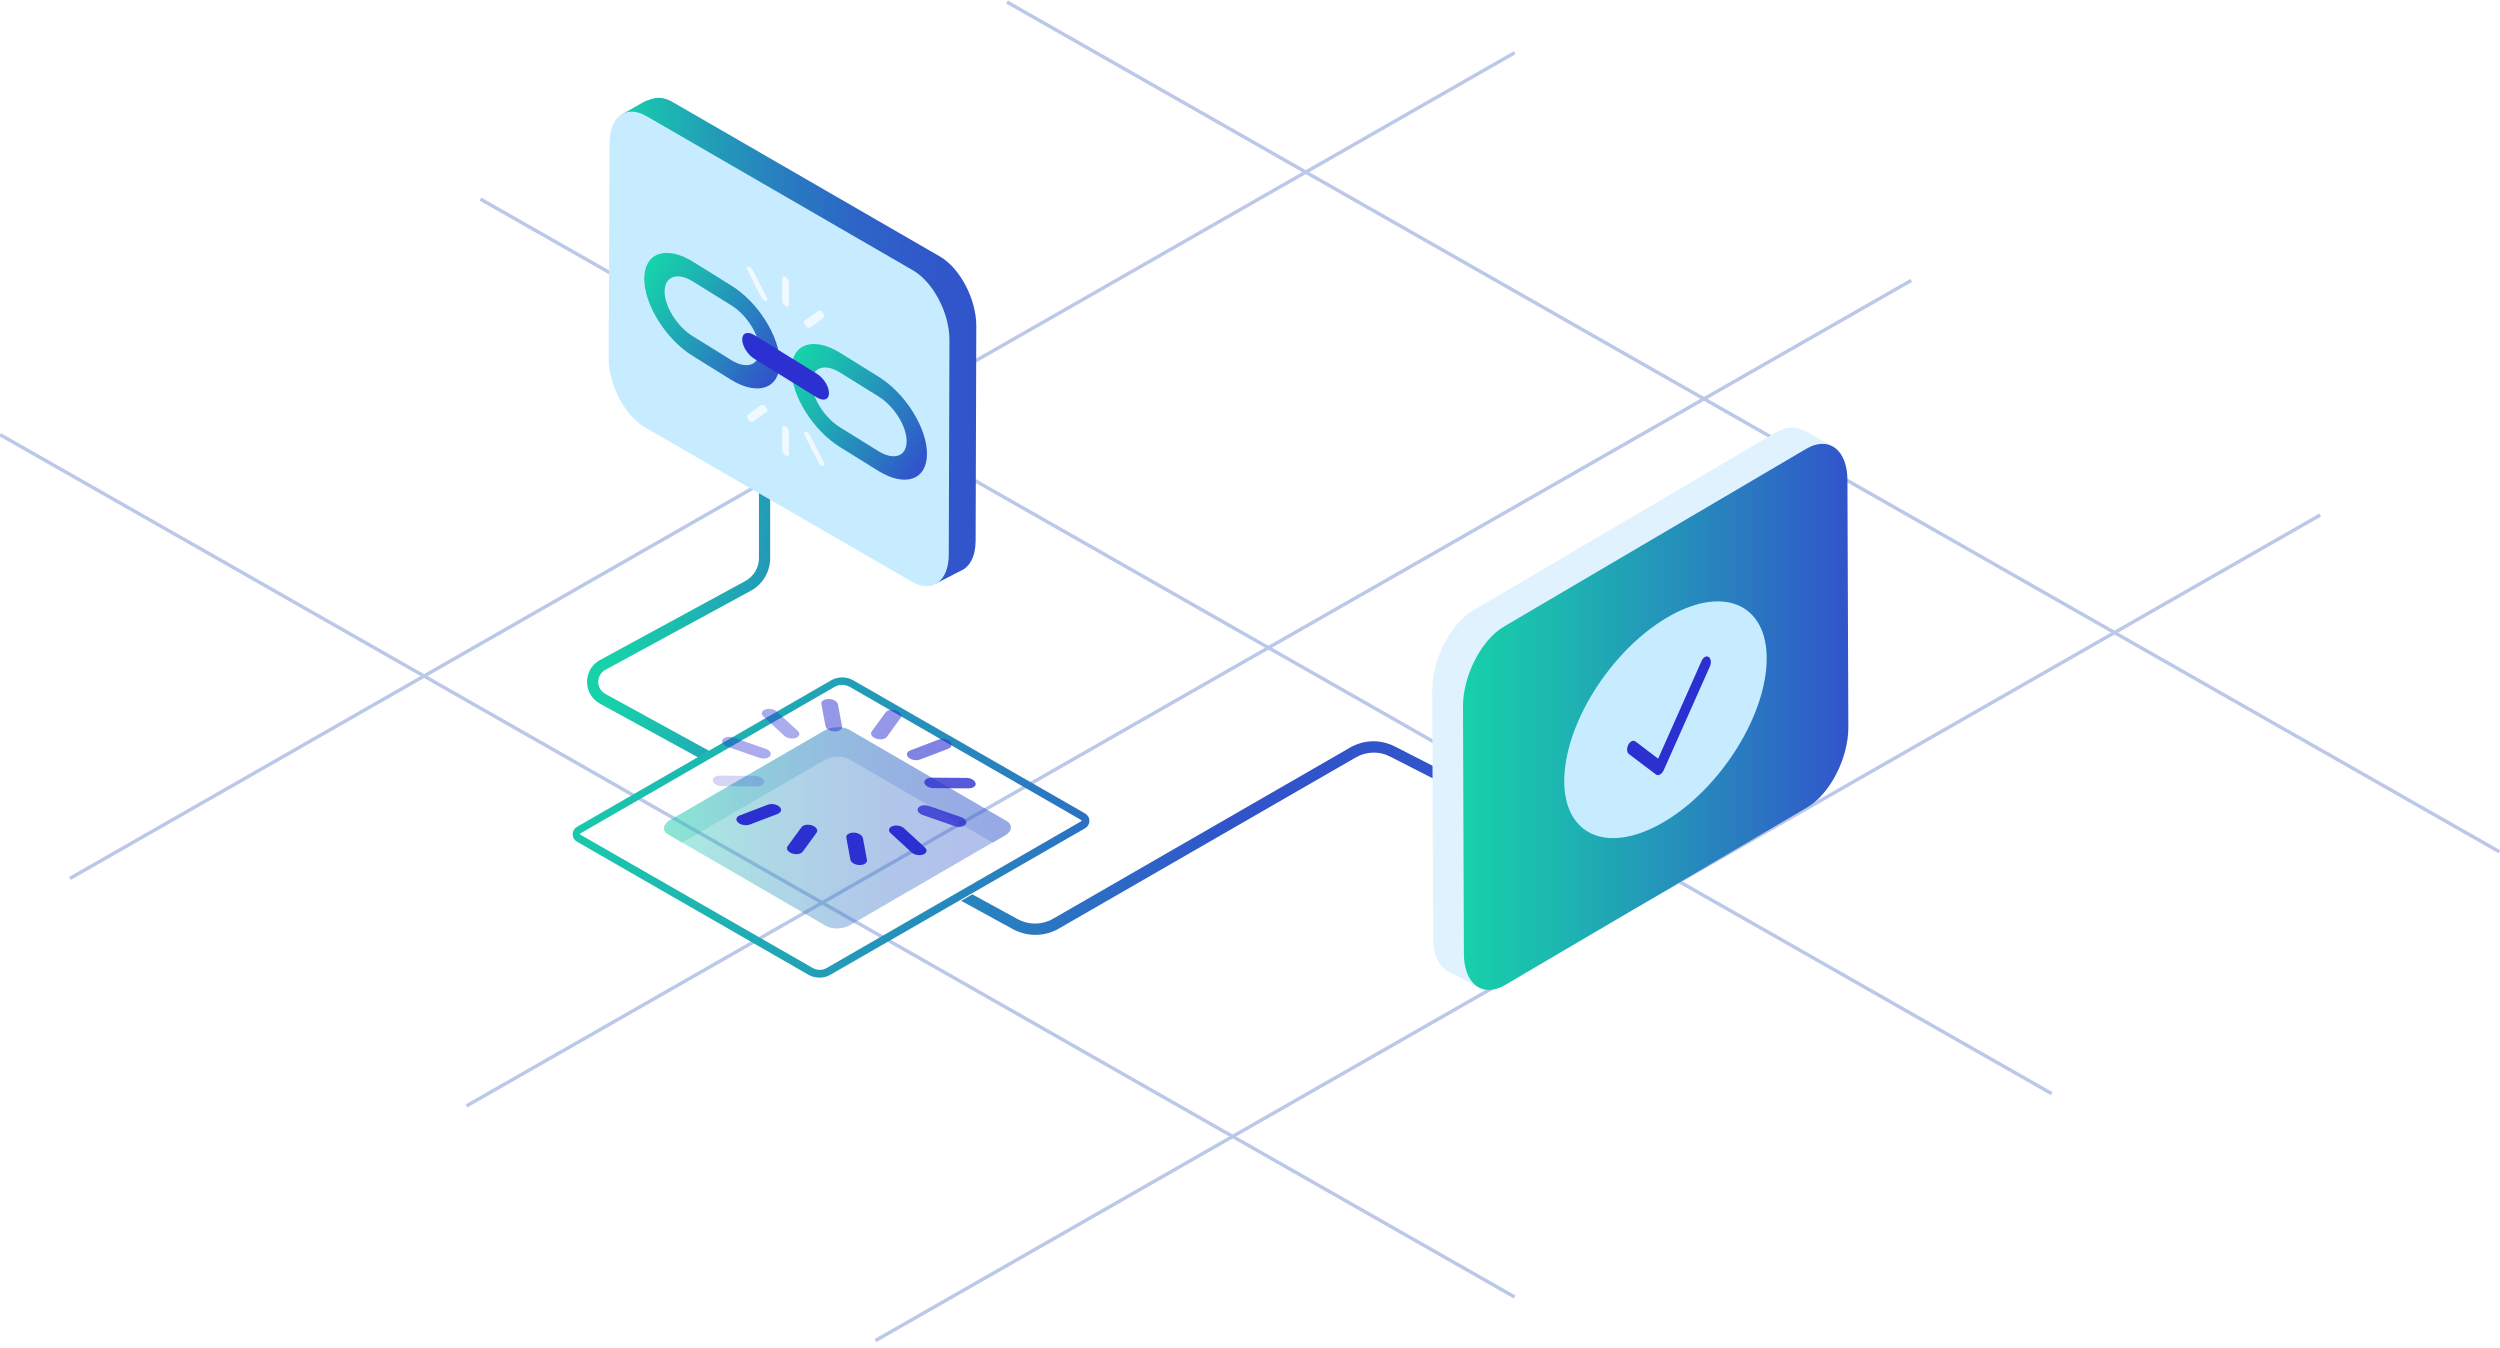
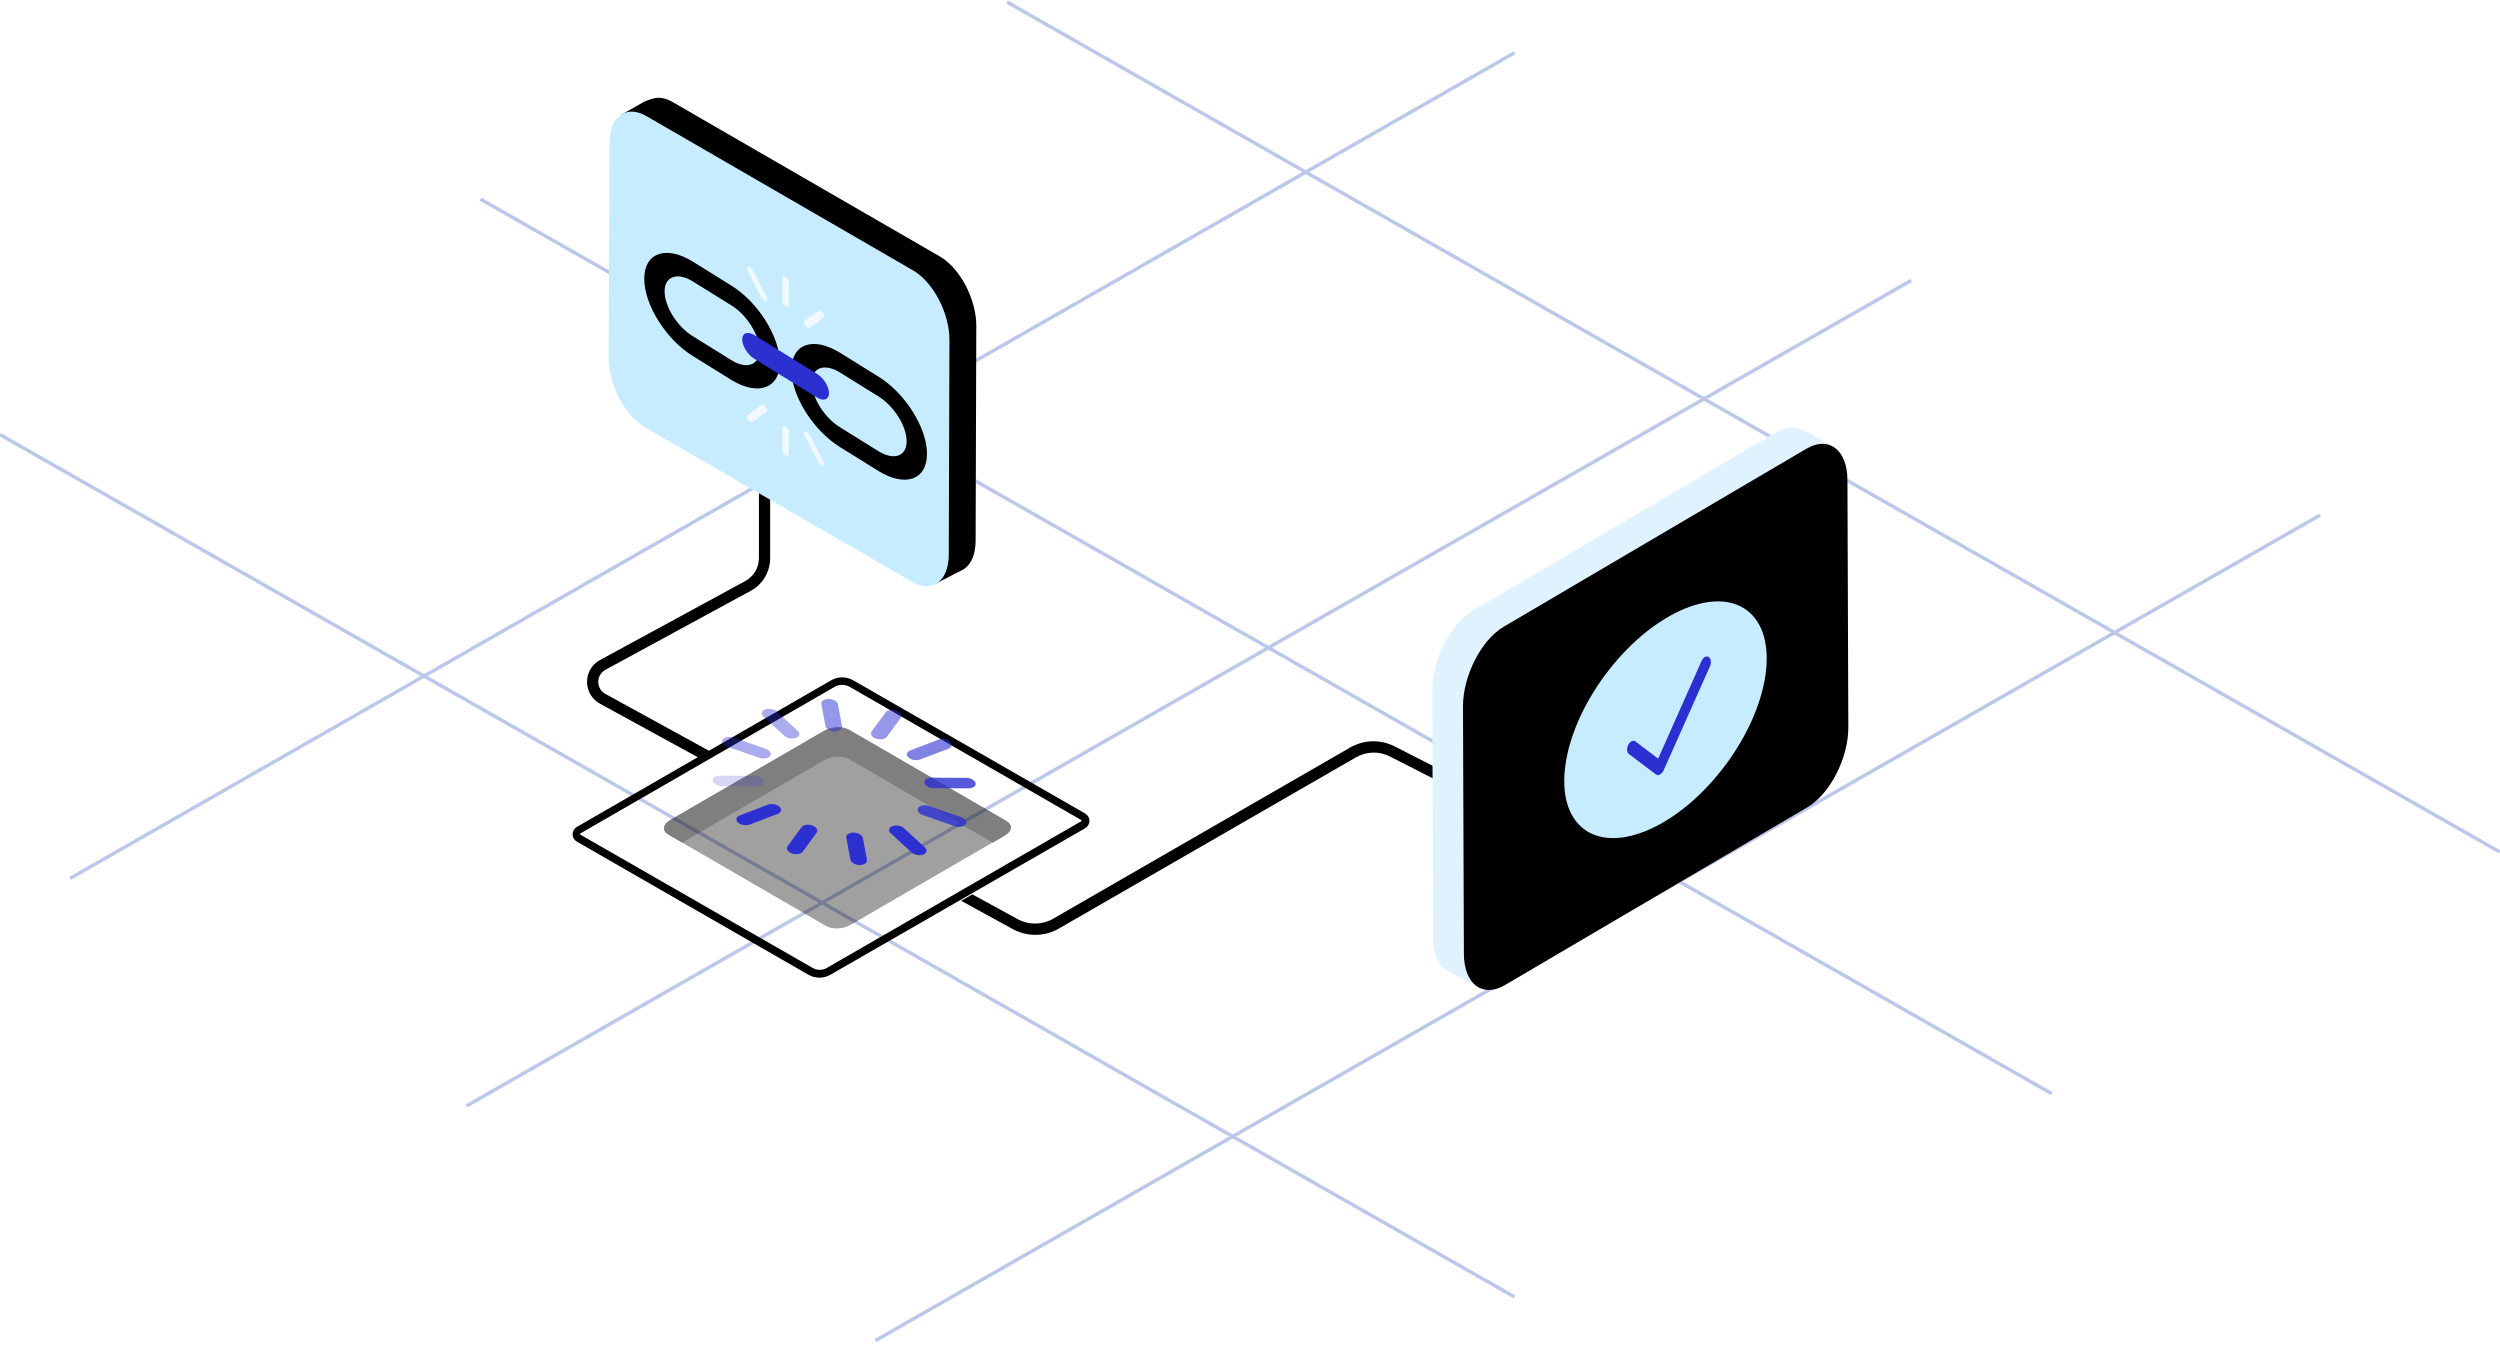
<svg xmlns="http://www.w3.org/2000/svg" width="358px" height="193px" viewBox="0 0 358 193" version="1.1">
  <defs>
    <linearGradient x1="-9.077%" y1="46.455%" x2="126.688%" y2="54.543%" id="linearGradient-1">
-       <stop stop-color="#17D1AA" offset="0%" />
-       <stop stop-color="#1CB9B0" offset="22.74%" />
-       <stop stop-color="#297DC0" offset="70.39%" />
-       <stop stop-color="#3154CB" offset="100%" />
+       <stop stopColor="#17D1AA" offset="0%" />
+       <stop stopColor="#1CB9B0" offset="22.74%" />
+       <stop stopColor="#297DC0" offset="70.39%" />
+       <stop stopColor="#3154CB" offset="100%" />
    </linearGradient>
    <linearGradient x1="0.009%" y1="49.996%" x2="99.978%" y2="49.996%" id="linearGradient-2">
-       <stop stop-color="#17D1AA" offset="0%" />
-       <stop stop-color="#1AC2AE" offset="6.594%" />
-       <stop stop-color="#229BB8" offset="26.51%" />
-       <stop stop-color="#297CC0" offset="46.16%" />
-       <stop stop-color="#2D66C6" offset="65.25%" />
-       <stop stop-color="#3059CA" offset="83.49%" />
-       <stop stop-color="#3154CB" offset="100%" />
+       <stop stopColor="#17D1AA" offset="0%" />
+       <stop stopColor="#1AC2AE" offset="6.594%" />
+       <stop stopColor="#229BB8" offset="26.51%" />
+       <stop stopColor="#297CC0" offset="46.16%" />
+       <stop stopColor="#2D66C6" offset="65.25%" />
+       <stop stopColor="#3059CA" offset="83.49%" />
+       <stop stopColor="#3154CB" offset="100%" />
    </linearGradient>
    <linearGradient x1="0.009%" y1="49.885%" x2="99.978%" y2="49.885%" id="linearGradient-3">
-       <stop stop-color="#17D1AA" offset="0%" />
-       <stop stop-color="#1AC2AE" offset="6.594%" />
-       <stop stop-color="#229BB8" offset="26.51%" />
-       <stop stop-color="#297CC0" offset="46.16%" />
-       <stop stop-color="#2D66C6" offset="65.25%" />
-       <stop stop-color="#3059CA" offset="83.49%" />
-       <stop stop-color="#3154CB" offset="100%" />
+       <stop stopColor="#17D1AA" offset="0%" />
+       <stop stopColor="#1AC2AE" offset="6.594%" />
+       <stop stopColor="#229BB8" offset="26.51%" />
+       <stop stopColor="#297CC0" offset="46.16%" />
+       <stop stopColor="#2D66C6" offset="65.25%" />
+       <stop stopColor="#3059CA" offset="83.49%" />
+       <stop stopColor="#3154CB" offset="100%" />
    </linearGradient>
    <linearGradient x1="18.343%" y1="43.004%" x2="180.165%" y2="68.405%" id="linearGradient-4">
-       <stop stop-color="#17D1AA" offset="0%" />
-       <stop stop-color="#1CB9B0" offset="22.74%" />
-       <stop stop-color="#297DC0" offset="70.39%" />
-       <stop stop-color="#3154CB" offset="100%" />
+       <stop stopColor="#17D1AA" offset="0%" />
+       <stop stopColor="#1CB9B0" offset="22.74%" />
+       <stop stopColor="#297DC0" offset="70.39%" />
+       <stop stopColor="#3154CB" offset="100%" />
    </linearGradient>
    <linearGradient x1="-70.333%" y1="46.543%" x2="42.74%" y2="50.121%" id="linearGradient-5">
-       <stop stop-color="#17D1AA" offset="0%" />
-       <stop stop-color="#1CB9B0" offset="22.74%" />
-       <stop stop-color="#297DC0" offset="70.39%" />
-       <stop stop-color="#3154CB" offset="100%" />
+       <stop stopColor="#17D1AA" offset="0%" />
+       <stop stopColor="#1CB9B0" offset="22.74%" />
+       <stop stopColor="#297DC0" offset="70.39%" />
+       <stop stopColor="#3154CB" offset="100%" />
    </linearGradient>
    <linearGradient x1="0.029%" y1="50.018%" x2="99.978%" y2="50.018%" id="linearGradient-6">
-       <stop stop-color="#17D1AA" offset="0%" />
-       <stop stop-color="#1CB9B0" offset="22.74%" />
-       <stop stop-color="#297DC0" offset="70.39%" />
-       <stop stop-color="#3154CB" offset="100%" />
+       <stop stopColor="#17D1AA" offset="0%" />
+       <stop stopColor="#1CB9B0" offset="22.74%" />
+       <stop stopColor="#297DC0" offset="70.39%" />
+       <stop stopColor="#3154CB" offset="100%" />
    </linearGradient>
    <linearGradient x1="0.002%" y1="49.997%" x2="100.031%" y2="49.997%" id="linearGradient-7">
-       <stop stop-color="#17D1AA" offset="0%" />
-       <stop stop-color="#1AC2AE" offset="6.594%" />
-       <stop stop-color="#229BB8" offset="26.51%" />
-       <stop stop-color="#297CC0" offset="46.16%" />
-       <stop stop-color="#2D66C6" offset="65.25%" />
-       <stop stop-color="#3059CA" offset="83.49%" />
-       <stop stop-color="#3154CB" offset="100%" />
+       <stop stopColor="#17D1AA" offset="0%" />
+       <stop stopColor="#1AC2AE" offset="6.594%" />
+       <stop stopColor="#229BB8" offset="26.51%" />
+       <stop stopColor="#297CC0" offset="46.16%" />
+       <stop stopColor="#2D66C6" offset="65.25%" />
+       <stop stopColor="#3059CA" offset="83.49%" />
+       <stop stopColor="#3154CB" offset="100%" />
    </linearGradient>
    <linearGradient x1="0.028%" y1="19.081%" x2="99.912%" y2="80.94%" id="linearGradient-8">
-       <stop stop-color="#17D1AA" offset="0%" />
-       <stop stop-color="#1CB9B0" offset="22.74%" />
-       <stop stop-color="#297DC0" offset="70.39%" />
-       <stop stop-color="#3154CB" offset="100%" />
+       <stop stopColor="#17D1AA" offset="0%" />
+       <stop stopColor="#1CB9B0" offset="22.74%" />
+       <stop stopColor="#297DC0" offset="70.39%" />
+       <stop stopColor="#3154CB" offset="100%" />
    </linearGradient>
    <linearGradient x1="0.231%" y1="19.145%" x2="99.882%" y2="80.927%" id="linearGradient-9">
-       <stop stop-color="#17D1AA" offset="0%" />
-       <stop stop-color="#1CB9B0" offset="22.74%" />
-       <stop stop-color="#297DC0" offset="70.39%" />
-       <stop stop-color="#3154CB" offset="100%" />
+       <stop stopColor="#17D1AA" offset="0%" />
+       <stop stopColor="#1CB9B0" offset="22.74%" />
+       <stop stopColor="#297DC0" offset="70.39%" />
+       <stop stopColor="#3154CB" offset="100%" />
    </linearGradient>
  </defs>
  <g id="Design-1.7.1" stroke="none" stroke-width="1" fill="none" fill-rule="evenodd">
    <g id="about-url" transform="translate(-541, -292)">
      <g id="popup-" transform="translate(384, 200)">
        <g id="about-url.inline" transform="translate(157, 92)">
          <g id="Group" opacity="0.3" stroke="#1D45BA" stroke-width="0.5">
            <path d="M0,62.24 L216.893,185.728" id="Path" />
            <path d="M68.799,28.512 L293.805,156.608" id="Path" />
            <path d="M144.198,0.288 L357.936,121.984" id="Path" />
            <path d="M216.893,7.552 L10.012,125.792" id="Path" />
            <path d="M273.683,40.16 L66.803,158.368" id="Path" />
            <path d="M332.245,73.76 L125.364,191.968" id="Path" />
          </g>
          <path d="M117.368,140 C116.824,140 116.247,139.872 115.767,139.584 L82.608,120.523 C82.224,120.299 82,119.915 82,119.467 C82,119.02 82.224,118.636 82.608,118.412 L119,97.432 C119.992,96.856 121.208,96.856 122.201,97.432 L155.392,116.493 C155.776,116.717 156,117.101 156,117.549 C156,117.996 155.776,118.38 155.392,118.604 L118.968,139.552 C118.488,139.84 117.944,140 117.368,140 Z M120.568,98.071 C120.216,98.071 119.832,98.167 119.512,98.359 L83.12,119.34 C83.088,119.372 83.056,119.403 83.056,119.435 C83.056,119.467 83.088,119.499 83.12,119.531 L116.343,138.593 L116.343,138.593 C116.984,138.977 117.784,138.977 118.424,138.593 L154.816,117.612 C154.848,117.581 154.88,117.549 154.88,117.517 C154.88,117.485 154.848,117.453 154.816,117.421 L121.625,98.327 C121.304,98.167 120.952,98.071 120.568,98.071 Z" id="Shape" fill="url(#linearGradient-1)" fill-rule="nonzero" />
          <g id="Group" opacity="0.5" transform="translate(95, 104)">
            <path d="M23.269,28.581 L0.705,15.499 C-0.192,14.983 -0.096,14.049 0.962,13.437 L23.013,0.644 C24.071,0.032 25.673,-0.032 26.571,0.483 L49.135,13.566 C50.032,14.081 49.936,15.016 48.878,15.628 L26.827,28.42 C25.769,29.064 24.167,29.129 23.269,28.581 Z" id="Path" fill="url(#linearGradient-2)" opacity="0.66" />
            <path d="M23.269,28.581 L0.705,15.499 C-0.192,14.983 -0.096,14.049 0.962,13.437 L23.013,0.644 C24.071,0.032 25.673,-0.032 26.571,0.483 L49.135,13.566 C50.032,14.081 49.936,15.016 48.878,15.628 L26.827,28.42 C25.769,29.064 24.167,29.129 23.269,28.581 Z" id="Path" fill="url(#linearGradient-2)" opacity="0.25" />
            <path d="M0.705,15.499 L2.692,16.659 L23.013,4.866 C24.071,4.253 25.673,4.189 26.571,4.704 L47.147,16.659 L48.878,15.66 C49.936,15.048 50.032,14.113 49.135,13.598 L26.571,0.516 C25.673,-2.77555756e-17 24.071,0.064 23.013,0.677 L0.962,13.437 C-0.096,14.049 -0.192,14.983 0.705,15.499 Z" id="Path" fill="url(#linearGradient-3)" />
          </g>
          <g id="Group" transform="translate(84, 68)">
            <path d="M2.699,31.374 C2.057,31.023 1.671,30.386 1.671,29.652 C1.671,28.919 2.057,28.281 2.667,27.93 L23.491,16.612 C25.226,15.687 26.286,13.87 26.286,11.925 L26.286,0.032 L24.68,0.032 L24.68,11.925 C24.68,13.296 23.94,14.539 22.719,15.209 L1.896,26.528 C0.739,27.165 0.064,28.345 0.064,29.652 C0.064,30.959 0.771,32.139 1.928,32.777 L15.971,40.461 L17.578,39.536 L2.699,31.374 Z" id="Path" fill="url(#linearGradient-4)" />
            <path d="M115.75,38.899 C113.693,37.846 111.315,37.91 109.323,39.058 L66.776,63.577 C65.234,64.47 63.306,64.47 61.763,63.641 L55.24,60.07 L53.633,60.994 L61.024,65.043 C62.02,65.586 63.145,65.872 64.238,65.872 C65.394,65.872 66.583,65.586 67.612,64.98 L110.158,40.461 C111.669,39.6 113.5,39.536 115.043,40.333 L142.1,54.139 L142.839,52.736 L115.75,38.899 Z" id="Path" fill="url(#linearGradient-5)" />
          </g>
          <g id="_x36__29_" transform="translate(205, 61)">
            <g id="XMLID_315_">
              <path d="M57.606,3.033 L54.096,1 C53.84,0.807 52.851,0.484 52.532,0.387 L52.532,0.387 L52.532,0.387 C51.574,0.065 50.457,0.258 49.213,0.968 L5.968,26.398 C2.713,28.302 0.096,33.433 0.096,37.822 L0.223,73.223 C0.223,75.869 1.181,77.644 2.649,78.225 L6.67,80.355 L9.83,75.546 L49.372,52.279 C52.628,50.375 55.245,45.244 55.245,40.855 L55.117,6.712 L57.606,3.033 Z" id="XMLID_316_" fill="#E1F2FF" />
              <path d="M59.553,7.777 C59.553,3.388 56.872,1.355 53.617,3.292 L10.372,28.721 C7.117,30.625 4.5,35.756 4.5,40.145 L4.628,75.546 C4.628,79.935 7.309,81.968 10.564,80.032 L53.809,54.602 C57.064,52.698 59.681,47.567 59.681,43.178 L59.553,7.777 Z" id="Path" fill="url(#linearGradient-6)" />
            </g>
          </g>
          <ellipse id="Oval" fill="#C7ECFF" transform="translate(238.4958, 103.0677) rotate(-53.43261) translate(-238.4958, -103.0677) " cx="238.496" cy="103.068" rx="19.531" ry="10.763" />
          <path d="M237.672,110.93 C237.476,111.028 237.281,111.028 237.118,110.897 L233.272,107.986 C232.946,107.757 232.913,107.135 233.174,106.645 C233.435,106.154 233.891,105.925 234.217,106.187 L237.444,108.64 L243.67,94.639 C243.898,94.116 244.354,93.854 244.68,94.083 C245.006,94.28 245.104,94.868 244.876,95.392 L238.194,110.407 C238.063,110.603 237.9,110.832 237.672,110.93 C237.672,110.93 237.672,110.93 237.672,110.93 Z" id="Path" fill="#2C30D1" />
          <g id="_x36__28_" transform="translate(87, 14)">
            <g id="XMLID_313_">
              <path d="M2.004,2.408 L5.106,0.642 C5.332,0.482 6.205,0.193 6.463,0.128 L6.463,0.128 L6.463,0.128 C7.304,-0.128 8.305,0 9.372,0.642 L47.603,22.734 C50.479,24.404 52.806,28.835 52.806,32.656 L52.709,63.417 C52.709,65.697 51.837,67.239 50.544,67.752 L46.989,69.583 L44.21,65.408 L9.243,45.179 C6.366,43.509 4.04,39.078 4.04,35.257 L4.137,5.619 L2.004,2.408 Z" id="XMLID_314_" fill="url(#linearGradient-7)" />
              <path d="M0.291,6.518 C0.291,2.697 2.65,0.963 5.526,2.601 L43.757,24.725 C46.634,26.394 48.96,30.826 48.96,34.647 L48.863,65.408 C48.863,69.229 46.504,70.963 43.628,69.326 L5.365,47.202 C2.488,45.532 0.162,41.101 0.162,37.28 L0.291,6.518 Z" id="Path" fill="#C7ECFF" />
            </g>
          </g>
          <g id="Group" transform="translate(92, 36)">
            <path d="M19.667,15.94 C19.667,12.235 16.56,7.254 12.716,4.888 L7.207,1.463 C3.395,-0.903 0.256,0.187 0.256,3.923 C0.256,7.627 3.363,12.608 7.207,14.975 L12.716,18.399 C16.528,20.734 19.667,19.644 19.667,15.94 Z M3.171,5.728 C3.171,3.58 4.997,2.926 7.207,4.296 L12.716,7.721 C14.959,9.091 16.752,11.986 16.752,14.134 C16.752,16.313 14.927,16.936 12.716,15.566 L7.207,12.142 C4.965,10.772 3.171,7.876 3.171,5.728 Z" id="Shape" fill="url(#linearGradient-8)" fill-rule="nonzero" />
            <path d="M40.744,28.984 C40.744,32.72 37.637,33.809 33.793,31.443 L28.284,28.019 C24.472,25.653 21.333,20.703 21.333,16.967 C21.333,13.231 24.44,12.142 28.284,14.508 L33.793,17.932 C37.637,20.298 40.744,25.279 40.744,28.984 Z M24.248,18.773 C24.248,20.952 26.073,23.816 28.284,25.186 L33.793,28.61 C36.035,29.98 37.829,29.358 37.829,27.178 C37.829,24.999 36.003,22.135 33.793,20.765 L28.284,17.341 C26.073,15.971 24.248,16.625 24.248,18.773 Z" id="Shape" fill="url(#linearGradient-9)" fill-rule="nonzero" />
            <path d="M24.984,20.921 L16.016,15.379 C15.055,14.788 14.286,13.542 14.286,12.608 C14.286,11.675 15.055,11.394 16.016,11.986 L24.984,17.527 C25.945,18.119 26.714,19.364 26.714,20.298 C26.714,21.232 25.945,21.512 24.984,20.921 Z" id="Path" fill="#2C30D1" />
            <path d="M20.5,7.845 C20.244,7.69 20.02,7.347 20.02,7.098 L20.02,3.829 C20.02,3.58 20.244,3.518 20.5,3.674 C20.756,3.829 20.98,4.172 20.98,4.421 L20.98,7.69 C20.98,7.939 20.756,8.001 20.5,7.845 Z" id="Path" fill="#F0F9FF" />
            <path d="M23.319,10.616 C23.095,10.336 23.062,10.025 23.223,9.931 L25.209,8.499 C25.369,8.375 25.657,8.53 25.849,8.81 C26.073,9.091 26.105,9.402 25.945,9.495 L23.959,10.927 C23.831,11.021 23.511,10.896 23.319,10.616 Z" id="Path" fill="#F0F9FF" />
            <path d="M17.681,7.129 C17.905,7.098 17.938,6.849 17.777,6.569 L15.791,2.677 C15.631,2.366 15.343,2.148 15.151,2.179 C14.927,2.21 14.895,2.459 15.055,2.74 L17.041,6.631 C17.169,6.911 17.489,7.129 17.681,7.129 Z" id="Path" fill="#F0F9FF" />
            <path d="M20.5,25.061 C20.756,25.217 20.98,25.559 20.98,25.808 L20.98,29.077 C20.98,29.326 20.756,29.389 20.5,29.233 C20.244,29.077 20.02,28.735 20.02,28.486 L20.02,25.217 C20.02,24.968 20.244,24.906 20.5,25.061 Z" id="Path" fill="#F0F9FF" />
            <path d="M17.681,22.291 C17.905,22.571 17.938,22.882 17.777,22.975 L15.791,24.408 C15.631,24.532 15.343,24.376 15.151,24.096 C14.927,23.816 14.895,23.505 15.055,23.411 L17.041,21.979 C17.169,21.886 17.489,22.042 17.681,22.291 Z" id="Path" fill="#F0F9FF" />
            <path d="M23.319,25.777 C23.095,25.808 23.062,26.058 23.223,26.338 L25.209,30.229 C25.369,30.541 25.657,30.758 25.849,30.727 C26.073,30.696 26.105,30.447 25.945,30.167 L23.959,26.275 C23.831,25.995 23.511,25.777 23.319,25.777 Z" id="Path" fill="#F0F9FF" />
          </g>
          <g id="Group" transform="translate(102, 100)" fill="#2C30D1">
            <path d="M7.568,1.6 C7.048,1.792 6.918,2.272 7.34,2.624 L10.328,5.376 C10.718,5.728 11.465,5.856 11.985,5.664 C12.504,5.472 12.634,4.992 12.212,4.64 L9.224,1.888 C8.834,1.536 8.087,1.408 7.568,1.6 Z" id="Path" opacity="0.4" />
            <path d="M25.788,18.304 C25.268,18.496 25.138,18.976 25.561,19.328 L28.549,22.08 C28.938,22.432 29.685,22.56 30.205,22.368 C30.725,22.176 30.855,21.696 30.432,21.344 L27.444,18.592 C27.055,18.24 26.308,18.112 25.788,18.304 Z" id="Path" />
            <path d="M32.381,5.92 L28.354,7.456 C27.834,7.648 27.704,8.128 28.094,8.48 C28.484,8.832 29.231,8.96 29.75,8.768 L33.778,7.232 C34.297,7.04 34.427,6.56 34.038,6.208 C33.68,5.824 32.933,5.696 32.381,5.92 Z" id="Path" opacity="0.6" />
            <path d="M9.614,15.52 C9.224,15.168 8.477,15.04 7.957,15.232 L3.93,16.768 C3.41,16.96 3.28,17.44 3.703,17.792 C4.092,18.144 4.839,18.272 5.359,18.08 L9.386,16.544 C9.906,16.32 10.003,15.872 9.614,15.52 Z" id="Path" />
            <path d="M23.45,5.76 C24.067,5.984 24.749,5.856 25.009,5.504 L26.99,2.784 C27.25,2.432 26.957,1.984 26.373,1.76 C25.756,1.536 25.074,1.664 24.814,2.016 L22.832,4.736 C22.573,5.088 22.832,5.568 23.45,5.76 Z" id="Path" opacity="0.5" />
            <path d="M14.323,18.208 C13.706,17.984 13.024,18.112 12.764,18.464 L10.783,21.184 C10.523,21.536 10.815,21.984 11.4,22.208 C12.017,22.432 12.699,22.304 12.959,21.952 L14.94,19.232 C15.2,18.88 14.908,18.432 14.323,18.208 Z" id="Path" />
            <path d="M17.538,4.736 C18.188,4.736 18.675,4.416 18.578,4 L17.993,0.864 C17.928,0.448 17.311,0.096 16.662,0.096 C16.012,0.096 15.525,0.416 15.622,0.832 L16.207,3.968 C16.272,4.384 16.889,4.736 17.538,4.736 Z" id="Path" opacity="0.5" />
            <path d="M20.234,19.232 C19.585,19.232 19.097,19.552 19.195,19.968 L19.779,23.104 C19.844,23.52 20.462,23.872 21.111,23.872 C21.761,23.872 22.215,23.552 22.15,23.136 L21.566,20 C21.468,19.584 20.884,19.232 20.234,19.232 Z" id="Path" />
            <path d="M3.053,5.632 C2.436,5.408 1.754,5.536 1.494,5.888 C1.234,6.24 1.526,6.688 2.111,6.912 L6.723,8.512 C7.34,8.736 8.022,8.608 8.282,8.256 C8.542,7.904 8.25,7.456 7.665,7.232 L3.053,5.632 Z" id="Path" opacity="0.4" />
            <path d="M31.05,15.424 C30.432,15.2 29.75,15.328 29.491,15.68 C29.231,16.032 29.523,16.48 30.108,16.704 L34.72,18.304 C35.337,18.528 36.019,18.4 36.279,18.048 C36.538,17.696 36.246,17.248 35.662,17.024 L31.05,15.424 Z" id="Path" opacity="0.8" />
            <path d="M1.397,12.576 L6.366,12.608 C7.015,12.608 7.503,12.288 7.405,11.872 C7.34,11.456 6.723,11.104 6.074,11.104 L1.104,11.072 C0.455,11.072 -0.032,11.392 0.065,11.808 C0.13,12.224 0.747,12.576 1.397,12.576 Z" id="Path" opacity="0.2" />
            <path d="M36.376,11.392 L31.407,11.36 C30.757,11.36 30.303,11.68 30.368,12.096 C30.432,12.512 31.05,12.864 31.699,12.864 L36.668,12.896 C37.318,12.896 37.805,12.576 37.708,12.16 C37.61,11.744 37.026,11.392 36.376,11.392 Z" id="Path" opacity="0.8" />
          </g>
        </g>
      </g>
    </g>
  </g>
</svg>
